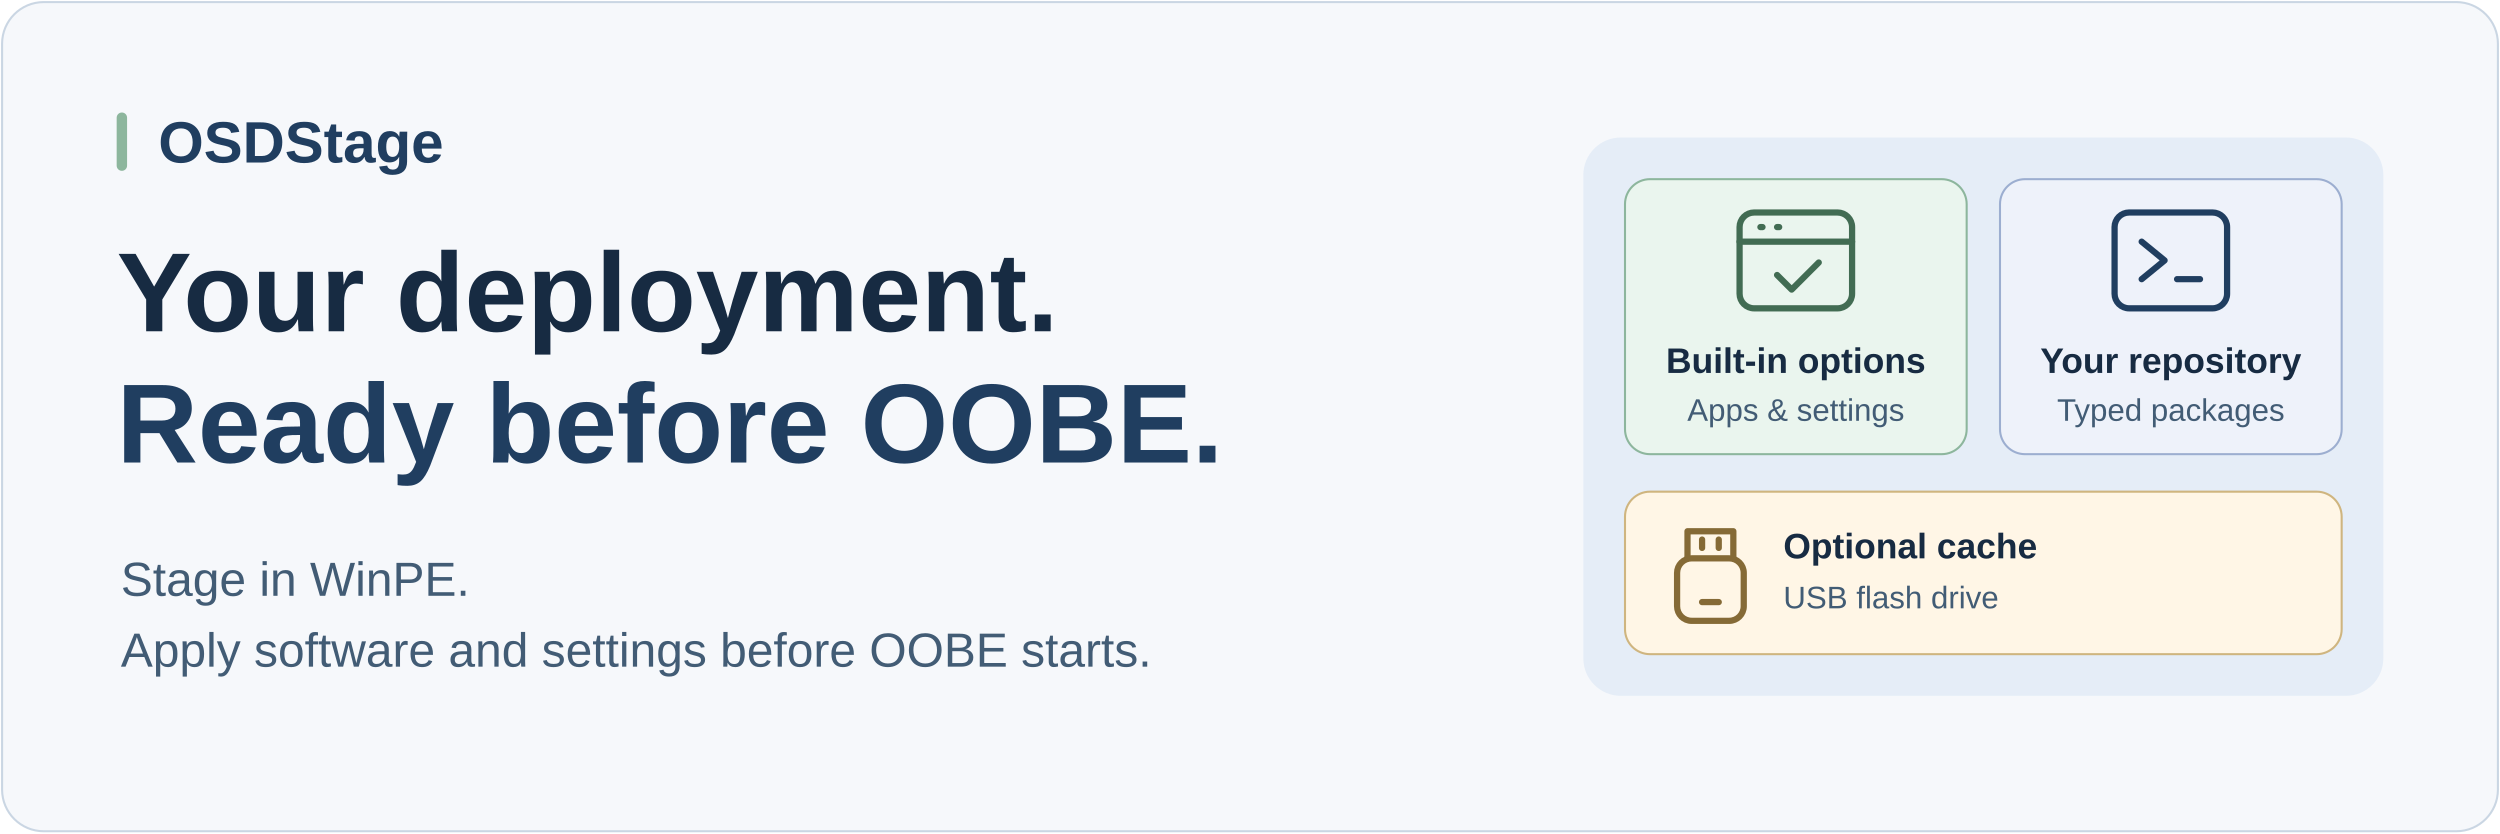
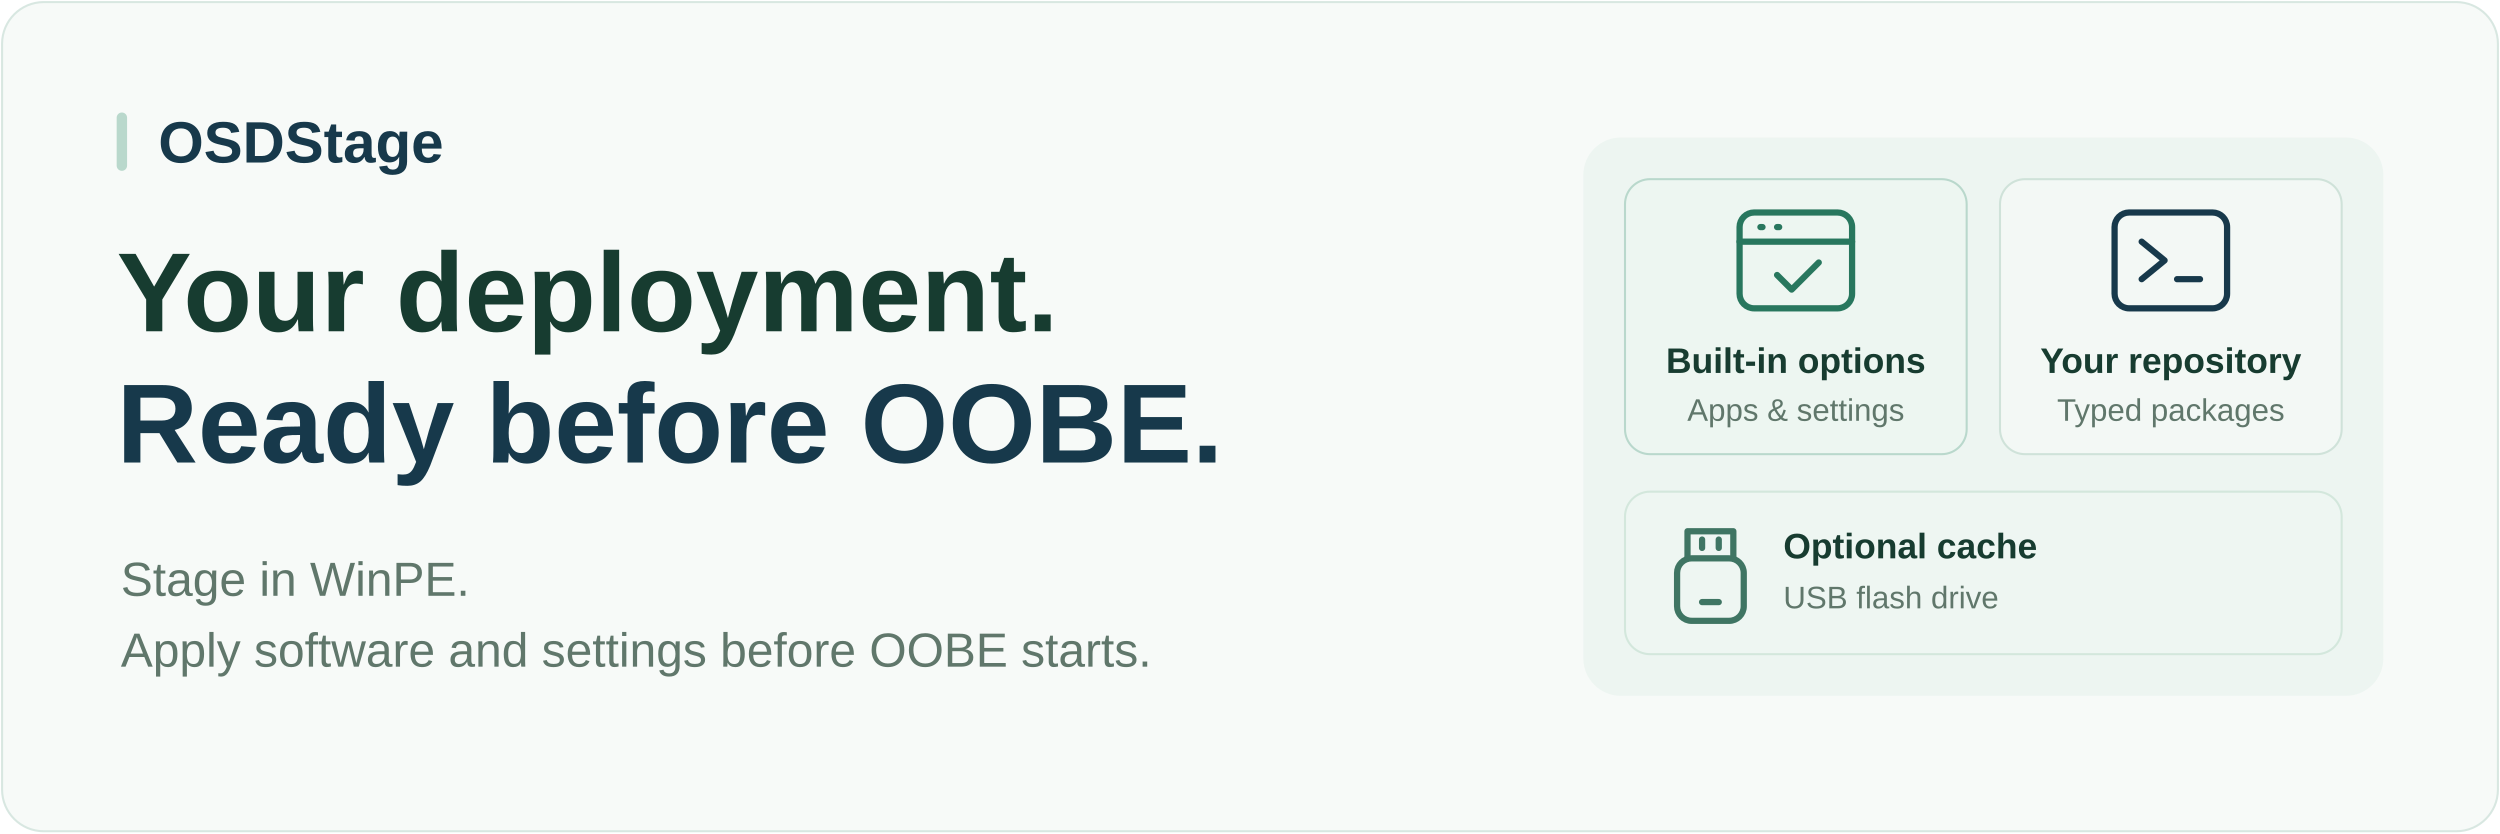
<svg xmlns="http://www.w3.org/2000/svg" width="1200" height="400" viewBox="0 0 1200 400" role="img" aria-labelledby="title desc">
  <style>
    text { font-family: 'Segoe UI', Arial, sans-serif; }
-     .brand { font-size: 28px; font-weight: 700; fill: #203e60; }
-     .headline { font-size: 54px; font-weight: 700; fill: #172b42; }
-     .accent { fill: #203e60; }
-     .body { font-size: 23px; fill: #425c75; }
-     .label { font-size: 17px; font-weight: 600; fill: #172b42; }
-     .small { font-size: 15px; fill: #425c75; }
+     .brand { font-size: 28px; font-weight: 700; fill: #17394b; }
+     .headline { font-size: 54px; font-weight: 700; fill: #173c30; }
+     .accent { fill: #17394b; }
+     .body { font-size: 23px; fill: #60776b; }
+     .label { font-size: 17px; font-weight: 600; fill: #173c30; }
+     .small { font-size: 15px; fill: #60776b; }
    .icon { fill: none; stroke-linecap: round; stroke-linejoin: round; stroke-width: 3; }
  </style>
-   <rect x="1" y="1" width="1198" height="398" rx="20" fill="#f6f8fb" stroke="#cad6e3" />
-   <rect x="56" y="54" width="5" height="28" rx="2.5" fill="#8db69d" />
+   <rect x="1" y="1" width="1198" height="398" rx="20" fill="#f7faf8" stroke="#d8e7e1" />
+   <rect x="56" y="54" width="5" height="28" rx="2.5" fill="#b9d8cc" />
  <text x="76" y="78" class="brand">OSDStage</text>
  <text x="56" y="159" class="headline">Your deployment.</text>
  <text x="56" y="222" class="headline accent">Ready before OOBE.</text>
  <text x="58" y="286" class="body">Stage in WinPE.</text>
  <text x="58" y="320" class="body">Apply software and settings before OOBE starts.</text>
  <g transform="translate(760 66)">
-     <rect width="384" height="268" rx="18" fill="#e5edf7" />
-     <rect x="20" y="20" width="164" height="132" rx="12" fill="#eaf5ee" stroke="#8db69d" />
-     <g class="icon" stroke="#426c53" transform="translate(75 36)">
+     <rect width="384" height="268" rx="18" fill="#edf5f1" />
+     <rect x="20" y="20" width="164" height="132" rx="12" fill="#edf6f1" stroke="#b9d8cc" />
+     <g class="icon" stroke="#28775e" transform="translate(75 36)">
      <rect width="54" height="46" rx="7" />
      <path d="M0 14 H54" />
      <path d="M10 7 H11 M18 7 H19" />
      <path d="M18 30 L25 37 L38 24" />
    </g>
    <text x="102" y="113" text-anchor="middle" class="label">Built-in options</text>
    <text x="102" y="136" text-anchor="middle" class="small">Apps &amp; settings</text>
-     <rect x="200" y="20" width="164" height="132" rx="12" fill="#eef2fa" stroke="#9caed0" />
-     <g class="icon" stroke="#203e60" transform="translate(255 36)">
+     <rect x="200" y="20" width="164" height="132" rx="12" fill="#f3f8f5" stroke="#cfe2d9" />
+     <g class="icon" stroke="#17394b" transform="translate(255 36)">
      <rect width="54" height="46" rx="7" />
      <path d="M13 14 L24 23 L13 32 M30 32 H41" />
    </g>
    <text x="282" y="113" text-anchor="middle" class="label">Your repository</text>
    <text x="282" y="136" text-anchor="middle" class="small">Typed packages</text>
-     <rect x="20" y="170" width="344" height="78" rx="12" fill="#fff6e6" stroke="#cfb57f" />
-     <g class="icon" stroke="#856a36" transform="translate(40 187)">
+     <rect x="20" y="170" width="344" height="78" rx="12" fill="#eef6f2" stroke="#d3e7dc" />
+     <g class="icon" stroke="#3f7563" transform="translate(40 187)">
      <path d="M10 15 V2 H32 V15" />
      <path d="M17 6 V10 M25 6 V10" />
      <rect x="5" y="15" width="32" height="30" rx="7" />
      <path d="M17 36 H25" />
    </g>
    <text x="96" y="202" class="label">Optional cache</text>
    <text x="96" y="226" class="small">USB flash drive</text>
  </g>
</svg>
